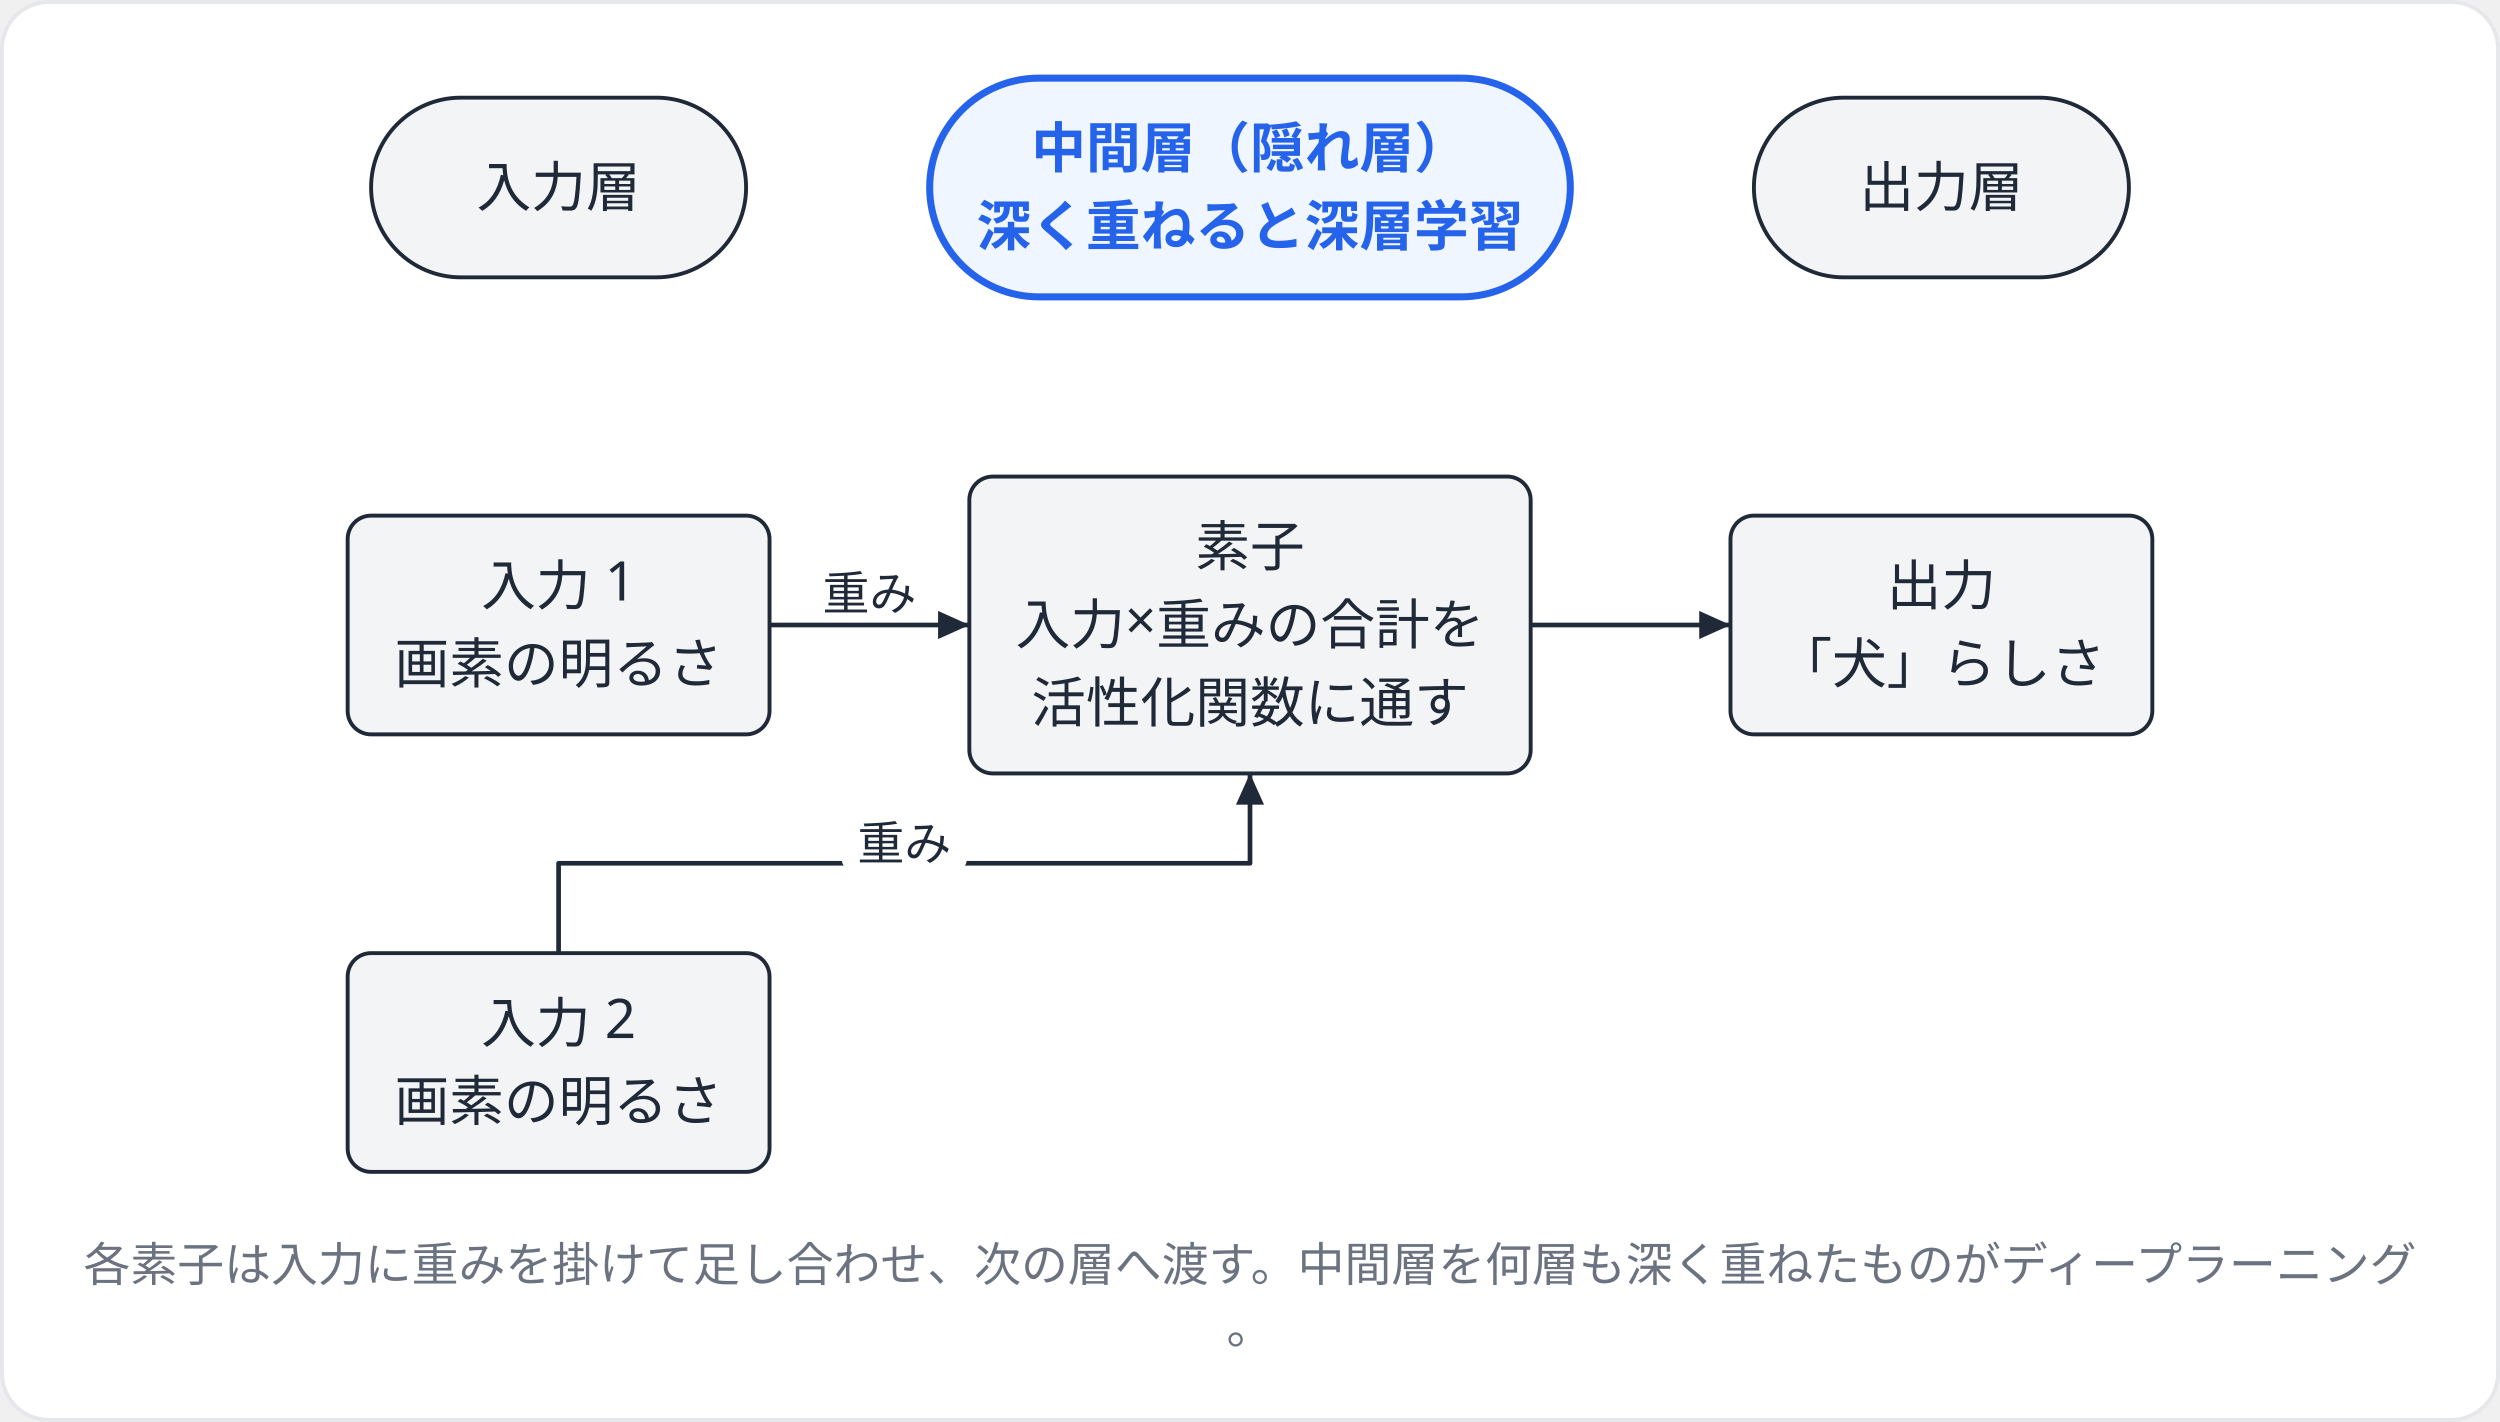
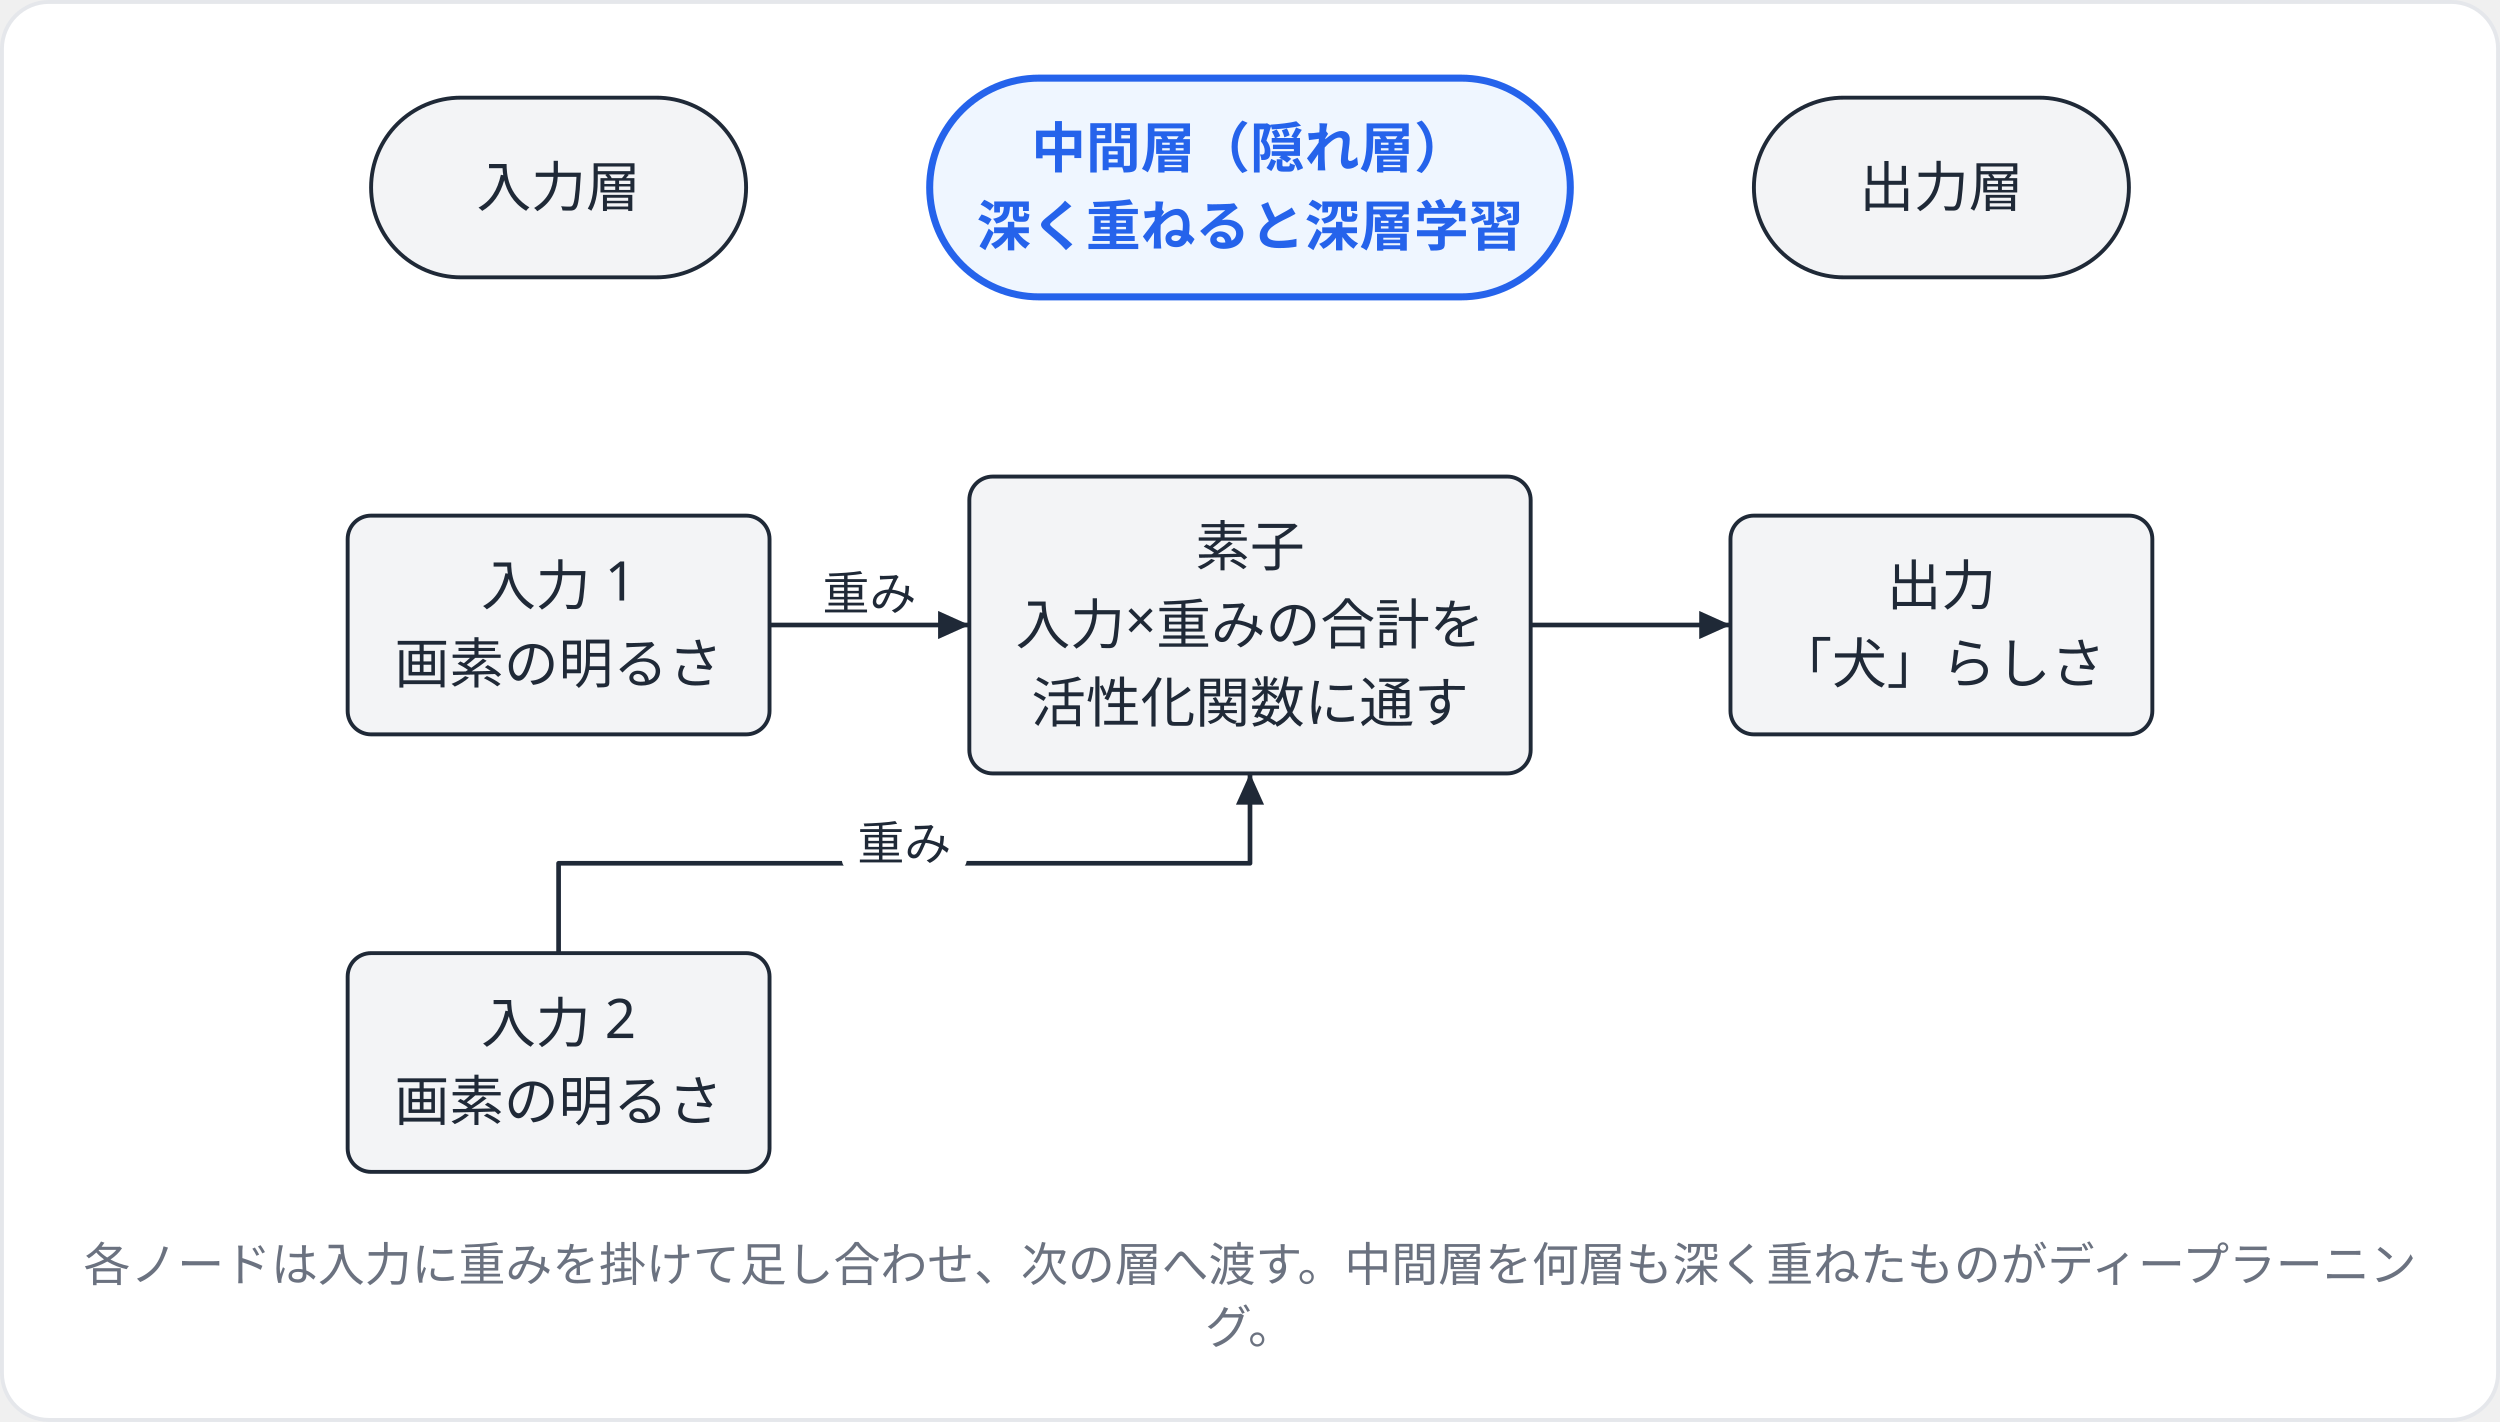
<svg xmlns="http://www.w3.org/2000/svg" width="640" height="364" viewBox="0 0 640 364" role="img">
  <rect x="0.5" y="0.5" width="639" height="363" rx="12" fill="#ffffff" stroke="#e5e7eb" stroke-width="1" />
  <g transform="translate(88 20)">
    <polyline points="109,140 160.15,140" fill="none" stroke="#1f2937" stroke-width="1.2" stroke-linejoin="round" />
    <polygon points="160.15,140 152.15,143.6 152.15,136.4" fill="#1f2937" />
    <polyline points="55,224 55,201 232,201 232,178" fill="none" stroke="#1f2937" stroke-width="1.2" stroke-linejoin="round" />
    <polygon points="232,178 235.6,186 228.4,186" fill="#1f2937" />
    <polyline points="303.85,140 355,140" fill="none" stroke="#1f2937" stroke-width="1.2" stroke-linejoin="round" />
    <polygon points="355,140 347,143.6 347,136.4" fill="#1f2937" />
    <rect x="7" y="5" width="96" height="46" rx="23" fill="#f3f4f6" stroke="#1f2937" stroke-width="1" />
    <text x="55" y="32.9" font-family="Hiragino Sans, Hiragino Kaku Gothic ProN, Noto Sans JP, Yu Gothic, Meiryo, sans-serif" font-size="14" fill="#1f2937" text-anchor="middle">入力層</text>
    <rect x="150" y="0" width="164" height="56" rx="28" fill="#eff6ff" stroke="#2563eb" stroke-width="1.8" />
    <text x="232" y="22.9" font-family="Hiragino Sans, Hiragino Kaku Gothic ProN, Noto Sans JP, Yu Gothic, Meiryo, sans-serif" font-size="14" fill="#2563eb" text-anchor="middle" font-weight="600">中間層（隠れ層）</text>
    <text x="232" y="42.9" font-family="Hiragino Sans, Hiragino Kaku Gothic ProN, Noto Sans JP, Yu Gothic, Meiryo, sans-serif" font-size="14" fill="#2563eb" text-anchor="middle" font-weight="600">深く重ねると深層学習</text>
    <rect x="361" y="5" width="96" height="46" rx="23" fill="#f3f4f6" stroke="#1f2937" stroke-width="1" />
    <text x="409" y="32.9" font-family="Hiragino Sans, Hiragino Kaku Gothic ProN, Noto Sans JP, Yu Gothic, Meiryo, sans-serif" font-size="14" fill="#1f2937" text-anchor="middle">出力層</text>
    <rect x="1" y="112" width="108" height="56" rx="6" fill="#f3f4f6" stroke="#1f2937" stroke-width="1" />
    <text x="55" y="134.9" font-family="Hiragino Sans, Hiragino Kaku Gothic ProN, Noto Sans JP, Yu Gothic, Meiryo, sans-serif" font-size="14" fill="#1f2937" text-anchor="middle">入力 1</text>
    <text x="55" y="154.9" font-family="Hiragino Sans, Hiragino Kaku Gothic ProN, Noto Sans JP, Yu Gothic, Meiryo, sans-serif" font-size="14" fill="#1f2937" text-anchor="middle">画素の明るさ</text>
    <rect x="160.15" y="102" width="143.7" height="76" rx="6" fill="#f3f4f6" stroke="#1f2937" stroke-width="1" />
    <text x="232" y="124.9" font-family="Hiragino Sans, Hiragino Kaku Gothic ProN, Noto Sans JP, Yu Gothic, Meiryo, sans-serif" font-size="14" fill="#1f2937" text-anchor="middle">素子</text>
    <text x="232" y="144.9" font-family="Hiragino Sans, Hiragino Kaku Gothic ProN, Noto Sans JP, Yu Gothic, Meiryo, sans-serif" font-size="14" fill="#1f2937" text-anchor="middle">入力×重みの合計を</text>
    <text x="232" y="164.9" font-family="Hiragino Sans, Hiragino Kaku Gothic ProN, Noto Sans JP, Yu Gothic, Meiryo, sans-serif" font-size="14" fill="#1f2937" text-anchor="middle">活性化関数に通す</text>
    <rect x="355" y="112" width="108" height="56" rx="6" fill="#f3f4f6" stroke="#1f2937" stroke-width="1" />
    <text x="409" y="134.9" font-family="Hiragino Sans, Hiragino Kaku Gothic ProN, Noto Sans JP, Yu Gothic, Meiryo, sans-serif" font-size="14" fill="#1f2937" text-anchor="middle">出力</text>
    <text x="409" y="154.9" font-family="Hiragino Sans, Hiragino Kaku Gothic ProN, Noto Sans JP, Yu Gothic, Meiryo, sans-serif" font-size="14" fill="#1f2937" text-anchor="middle">「犬」らしさ</text>
    <rect x="1" y="224" width="108" height="56" rx="6" fill="#f3f4f6" stroke="#1f2937" stroke-width="1" />
    <text x="55" y="246.9" font-family="Hiragino Sans, Hiragino Kaku Gothic ProN, Noto Sans JP, Yu Gothic, Meiryo, sans-serif" font-size="14" fill="#1f2937" text-anchor="middle">入力 2</text>
    <text x="55" y="266.9" font-family="Hiragino Sans, Hiragino Kaku Gothic ProN, Noto Sans JP, Yu Gothic, Meiryo, sans-serif" font-size="14" fill="#1f2937" text-anchor="middle">画素の明るさ</text>
    <rect x="118.57" y="123" width="32" height="16" rx="3" fill="#ffffff" />
    <text x="134.57" y="136.2" font-family="Hiragino Sans, Hiragino Kaku Gothic ProN, Noto Sans JP, Yu Gothic, Meiryo, sans-serif" font-size="12" fill="#1f2937" text-anchor="middle">重み</text>
    <rect x="127.5" y="187" width="32" height="16" rx="3" fill="#ffffff" />
    <text x="143.5" y="200.2" font-family="Hiragino Sans, Hiragino Kaku Gothic ProN, Noto Sans JP, Yu Gothic, Meiryo, sans-serif" font-size="12" fill="#1f2937" text-anchor="middle">重み</text>
  </g>
-   <text x="320" y="328" font-family="Hiragino Sans, Hiragino Kaku Gothic ProN, Noto Sans JP, Yu Gothic, Meiryo, sans-serif" font-size="12" fill="#6b7280" text-anchor="middle">各素子は入力に重みを掛けて足し合わせ、次の層へ渡す。中間層を何層も深く重ねたものがディープラーニング</text>
-   <text x="320" y="344" font-family="Hiragino Sans, Hiragino Kaku Gothic ProN, Noto Sans JP, Yu Gothic, Meiryo, sans-serif" font-size="12" fill="#6b7280" text-anchor="middle">。</text>
+   <text x="320" y="328" font-family="Hiragino Sans, Hiragino Kaku Gothic ProN, Noto Sans JP, Yu Gothic, Meiryo, sans-serif" font-size="12" fill="#6b7280" text-anchor="middle">各ノードは入力に重みを掛けて足し合わせ、次の層へ渡す。中間層を何層も深く重ねたものがディープラーニン</text>
+   <text x="320" y="344" font-family="Hiragino Sans, Hiragino Kaku Gothic ProN, Noto Sans JP, Yu Gothic, Meiryo, sans-serif" font-size="12" fill="#6b7280" text-anchor="middle">グ。</text>
</svg>
